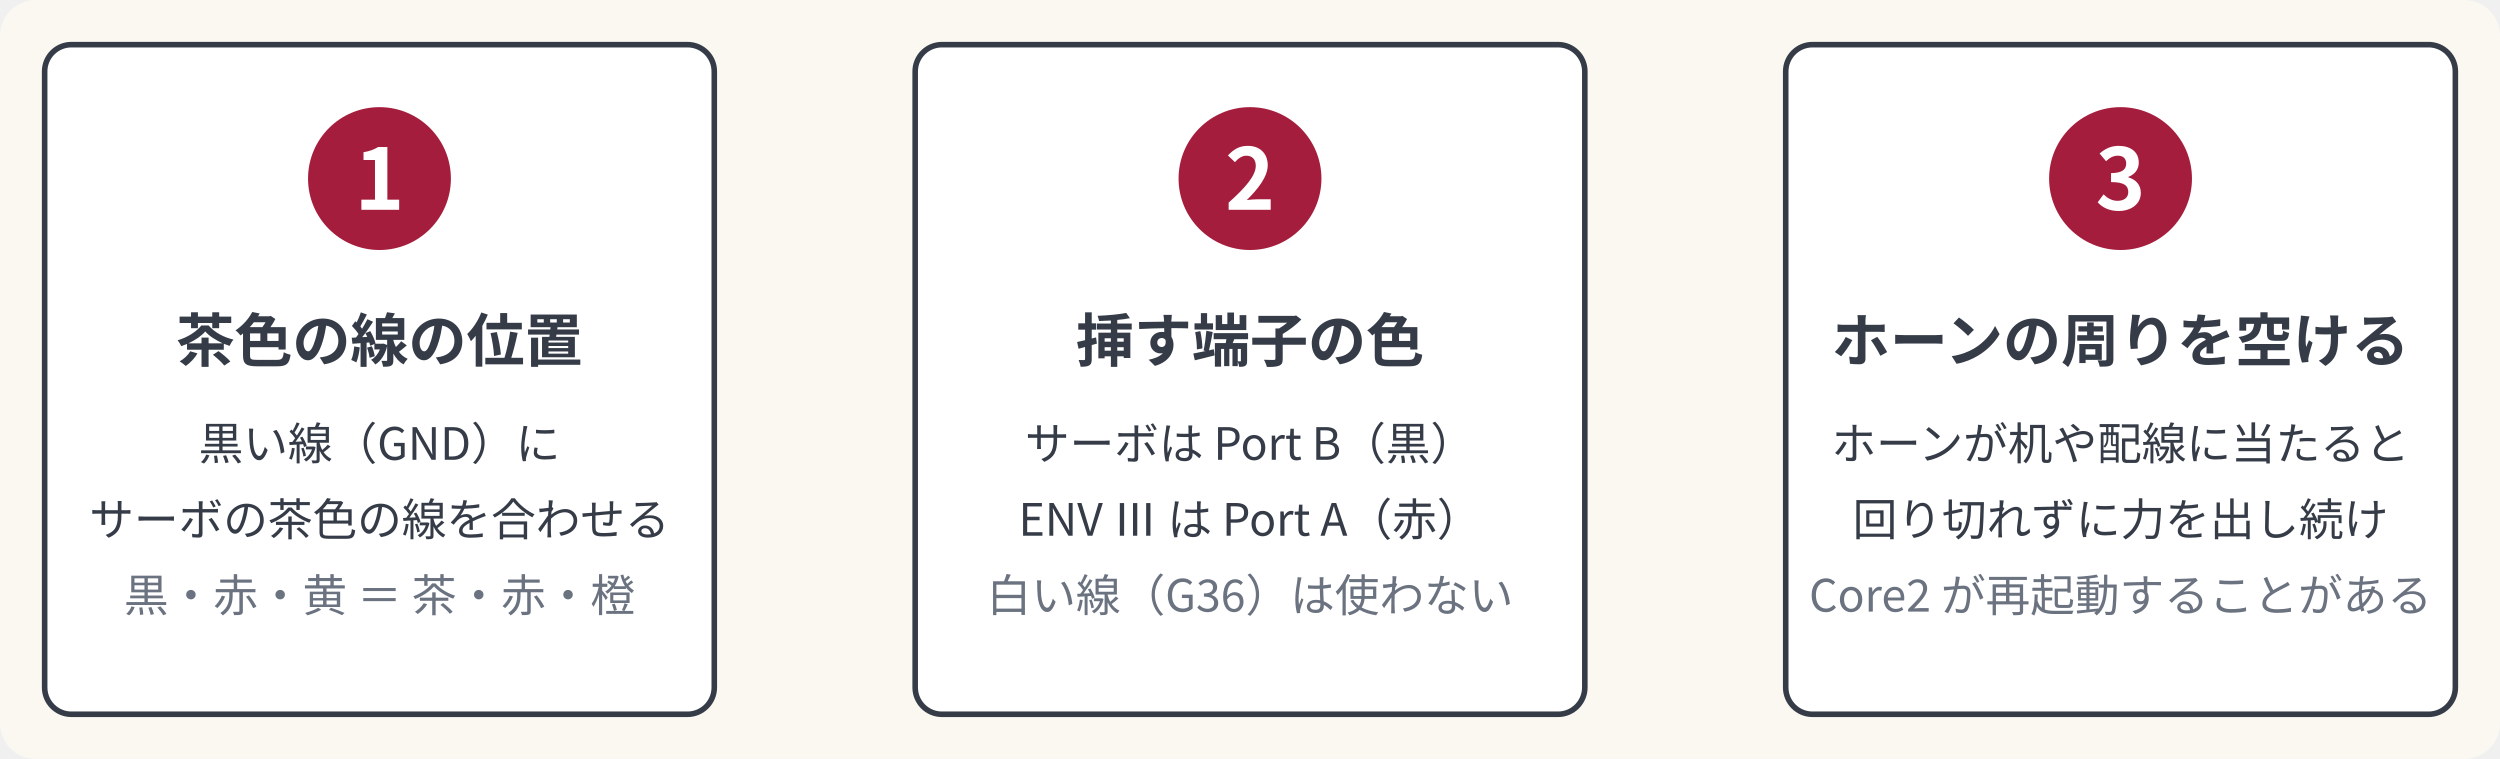
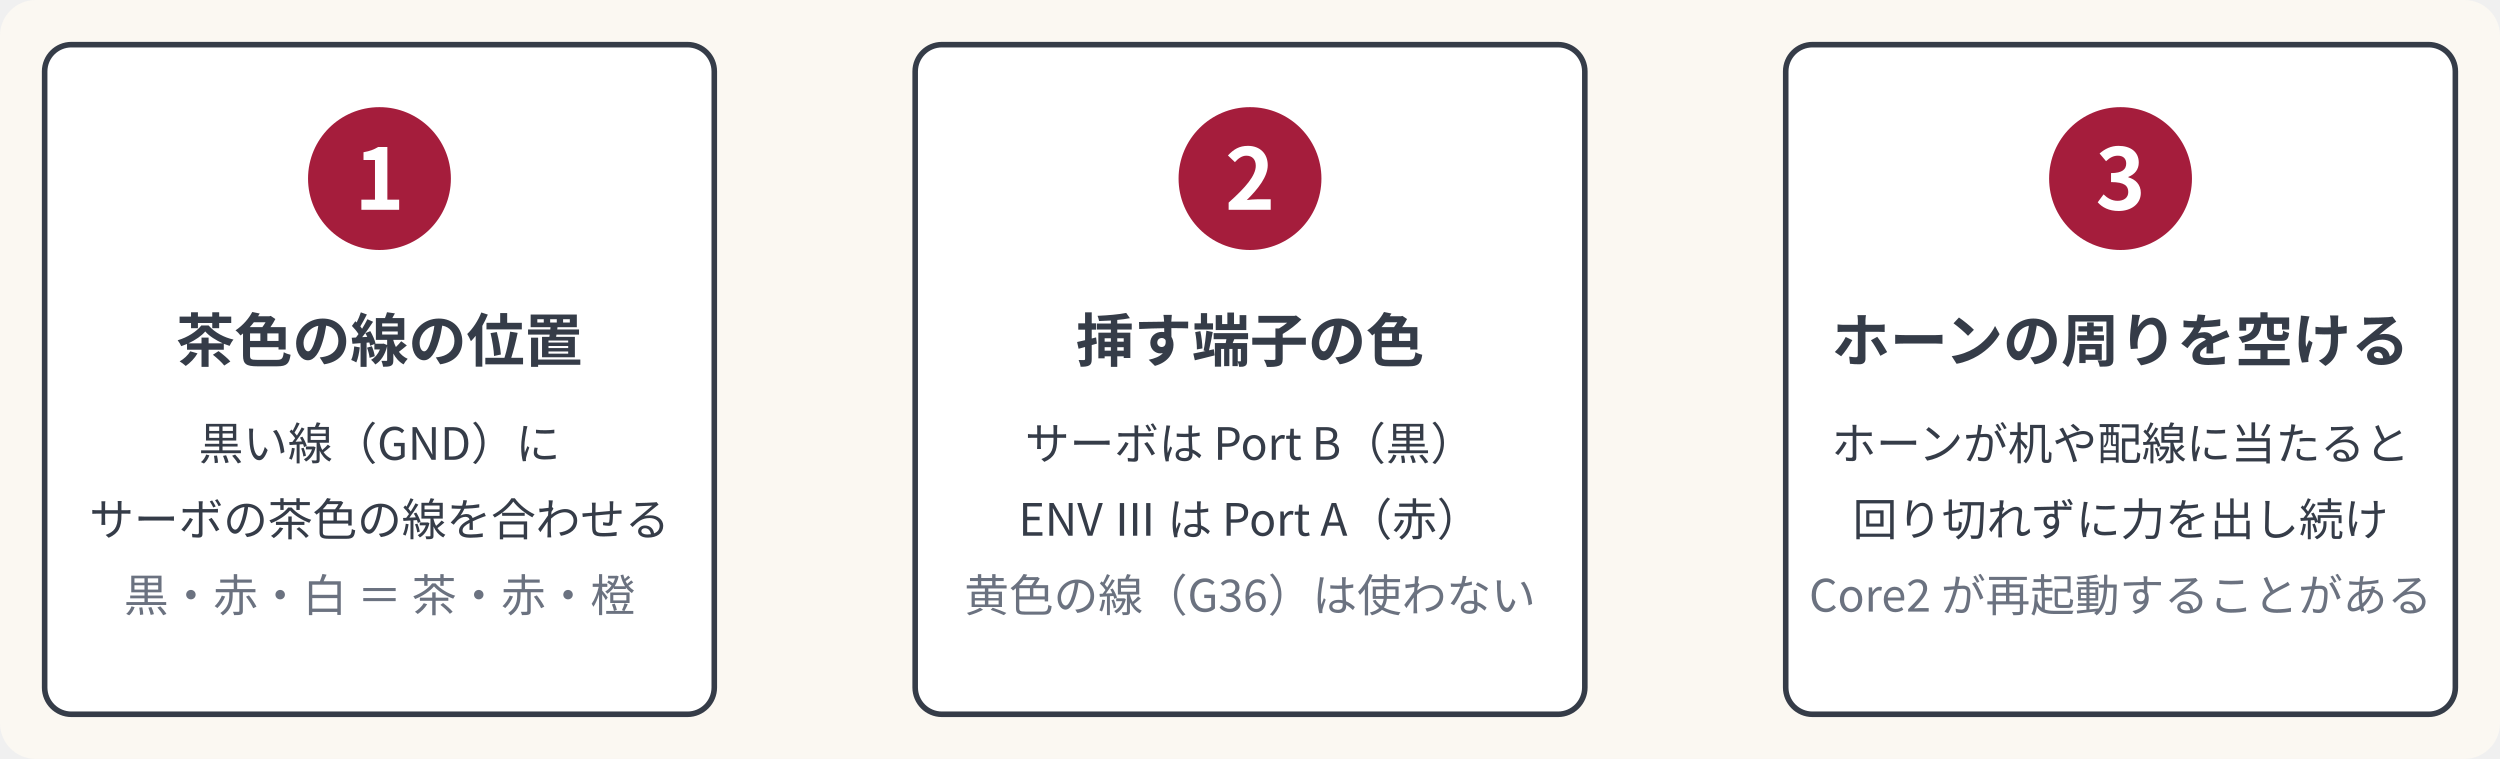
<svg xmlns="http://www.w3.org/2000/svg" viewBox="0 0 1120 340" width="1120" height="340" role="img">
  <defs>
    <marker id="ah" viewBox="0 0 10 10" refX="9" refY="5" markerWidth="7" markerHeight="7" orient="auto">
      <path d="M0,0 L10,5 L0,10 z" fill="#353c48" />
    </marker>
    <marker id="ax" viewBox="0 0 10 10" refX="8" refY="5" markerWidth="5" markerHeight="5" orient="auto">
      <path d="M0,0 L10,5 L0,10 z" fill="#d62f2f" />
    </marker>
    <marker id="ay" viewBox="0 0 10 10" refX="8" refY="5" markerWidth="5" markerHeight="5" orient="auto">
      <path d="M0,0 L10,5 L0,10 z" fill="#1f9d55" />
    </marker>
    <marker id="az" viewBox="0 0 10 10" refX="8" refY="5" markerWidth="5" markerHeight="5" orient="auto">
      <path d="M0,0 L10,5 L0,10 z" fill="#1d7fd1" />
    </marker>
  </defs>
  <rect x="0" y="0" width="1120" height="340" rx="16" fill="#fbf8f2" />
  <rect x="20" y="20" width="300" height="300" rx="12" fill="#ffffff" stroke="#353c48" stroke-width="2.5" />
  <circle cx="170" cy="80" r="32" fill="#a51d3c" />
  <text x="170" y="94" font-family="'Noto Sans JP', 'Noto Sans CJK JP', 'Source Han Sans JP', sans-serif" font-size="38" font-weight="700" fill="#ffffff" text-anchor="middle">1</text>
  <text x="170" y="162" font-family="'Noto Sans JP', 'Noto Sans CJK JP', 'Source Han Sans JP', sans-serif" font-size="26" font-weight="700" fill="#353c48" text-anchor="middle">茶色の線の位置</text>
  <text x="170" y="206" font-family="'Noto Sans JP', 'Noto Sans CJK JP', 'Source Han Sans JP', sans-serif" font-size="20" font-weight="400" fill="#353c48" text-anchor="middle">黒い線（GND）に</text>
  <text x="170" y="240" font-family="'Noto Sans JP', 'Noto Sans CJK JP', 'Source Han Sans JP', sans-serif" font-size="20" font-weight="400" fill="#353c48" text-anchor="middle">サーボの茶色の線を合わせる</text>
-   <text x="170" y="274" font-family="'Noto Sans JP', 'Noto Sans CJK JP', 'Source Han Sans JP', sans-serif" font-size="20" font-weight="400" fill="#6b7280" text-anchor="middle">黒・赤・黄 ＝ 茶・赤・橙</text>
+   <text x="170" y="274" font-family="'Noto Sans JP', 'Noto Sans CJK JP', 'Source Han Sans JP', sans-serif" font-size="20" font-weight="400" fill="#6b7280" text-anchor="middle">黒・赤・白 ＝ 茶・赤・橙</text>
  <rect x="410" y="20" width="300" height="300" rx="12" fill="#ffffff" stroke="#353c48" stroke-width="2.5" />
  <circle cx="560" cy="80" r="32" fill="#a51d3c" />
  <text x="560" y="94" font-family="'Noto Sans JP', 'Noto Sans CJK JP', 'Source Han Sans JP', sans-serif" font-size="38" font-weight="700" fill="#ffffff" text-anchor="middle">2</text>
  <text x="560" y="162" font-family="'Noto Sans JP', 'Noto Sans CJK JP', 'Source Han Sans JP', sans-serif" font-size="26" font-weight="700" fill="#353c48" text-anchor="middle">挿す端子の色</text>
  <text x="560" y="206" font-family="'Noto Sans JP', 'Noto Sans CJK JP', 'Source Han Sans JP', sans-serif" font-size="20" font-weight="400" fill="#353c48" text-anchor="middle">サーボは Port B（黒）</text>
  <text x="560" y="240" font-family="'Noto Sans JP', 'Noto Sans CJK JP', 'Source Han Sans JP', sans-serif" font-size="20" font-weight="400" fill="#353c48" text-anchor="middle">ENV Ⅲ は Port A（赤）</text>
-   <text x="560" y="274" font-family="'Noto Sans JP', 'Noto Sans CJK JP', 'Source Han Sans JP', sans-serif" font-size="20" font-weight="400" fill="#6b7280" text-anchor="middle">白い線（G36）は使わない</text>
+   <text x="560" y="274" font-family="'Noto Sans JP', 'Noto Sans CJK JP', 'Source Han Sans JP', sans-serif" font-size="20" font-weight="400" fill="#6b7280" text-anchor="middle">黄色の線（G36）は使わない</text>
  <rect x="800" y="20" width="300" height="300" rx="12" fill="#ffffff" stroke="#353c48" stroke-width="2.5" />
  <circle cx="950" cy="80" r="32" fill="#a51d3c" />
  <text x="950" y="94" font-family="'Noto Sans JP', 'Noto Sans CJK JP', 'Source Han Sans JP', sans-serif" font-size="38" font-weight="700" fill="#ffffff" text-anchor="middle">3</text>
  <text x="950" y="162" font-family="'Noto Sans JP', 'Noto Sans CJK JP', 'Source Han Sans JP', sans-serif" font-size="26" font-weight="700" fill="#353c48" text-anchor="middle">ホーンの周りを空ける</text>
  <text x="950" y="206" font-family="'Noto Sans JP', 'Noto Sans CJK JP', 'Source Han Sans JP', sans-serif" font-size="20" font-weight="400" fill="#353c48" text-anchor="middle">ホーンが机や配線に当たると</text>
  <text x="950" y="240" font-family="'Noto Sans JP', 'Noto Sans CJK JP', 'Source Han Sans JP', sans-serif" font-size="20" font-weight="400" fill="#353c48" text-anchor="middle">回り切れずに力を出し続け</text>
  <text x="950" y="274" font-family="'Noto Sans JP', 'Noto Sans CJK JP', 'Source Han Sans JP', sans-serif" font-size="20" font-weight="400" fill="#6b7280" text-anchor="middle">Core2 が再起動することがある</text>
</svg>
